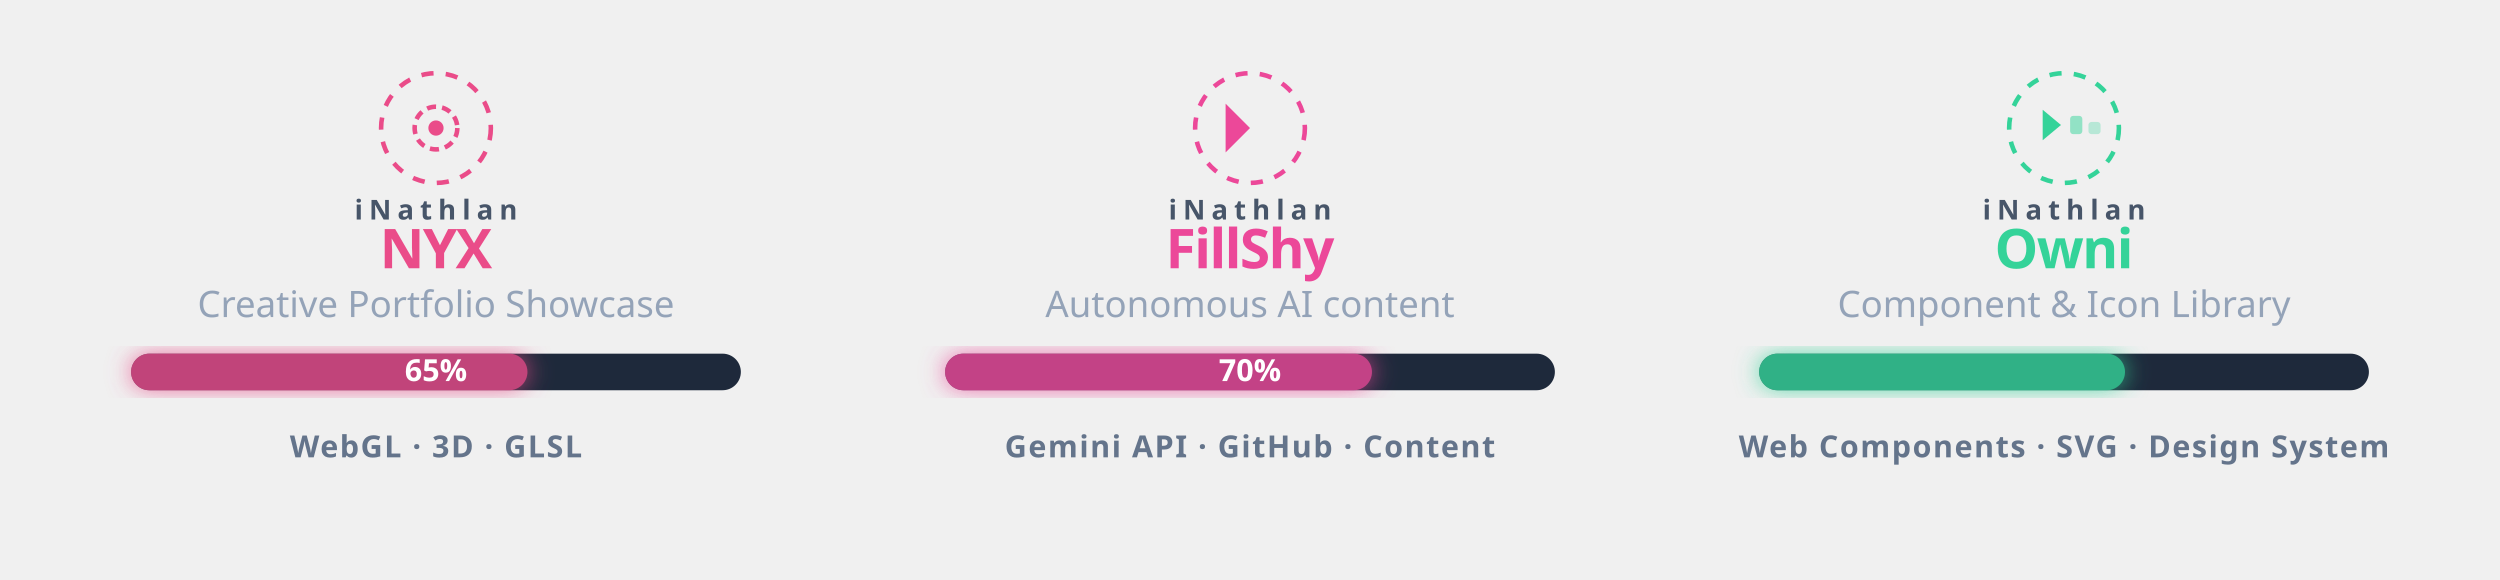
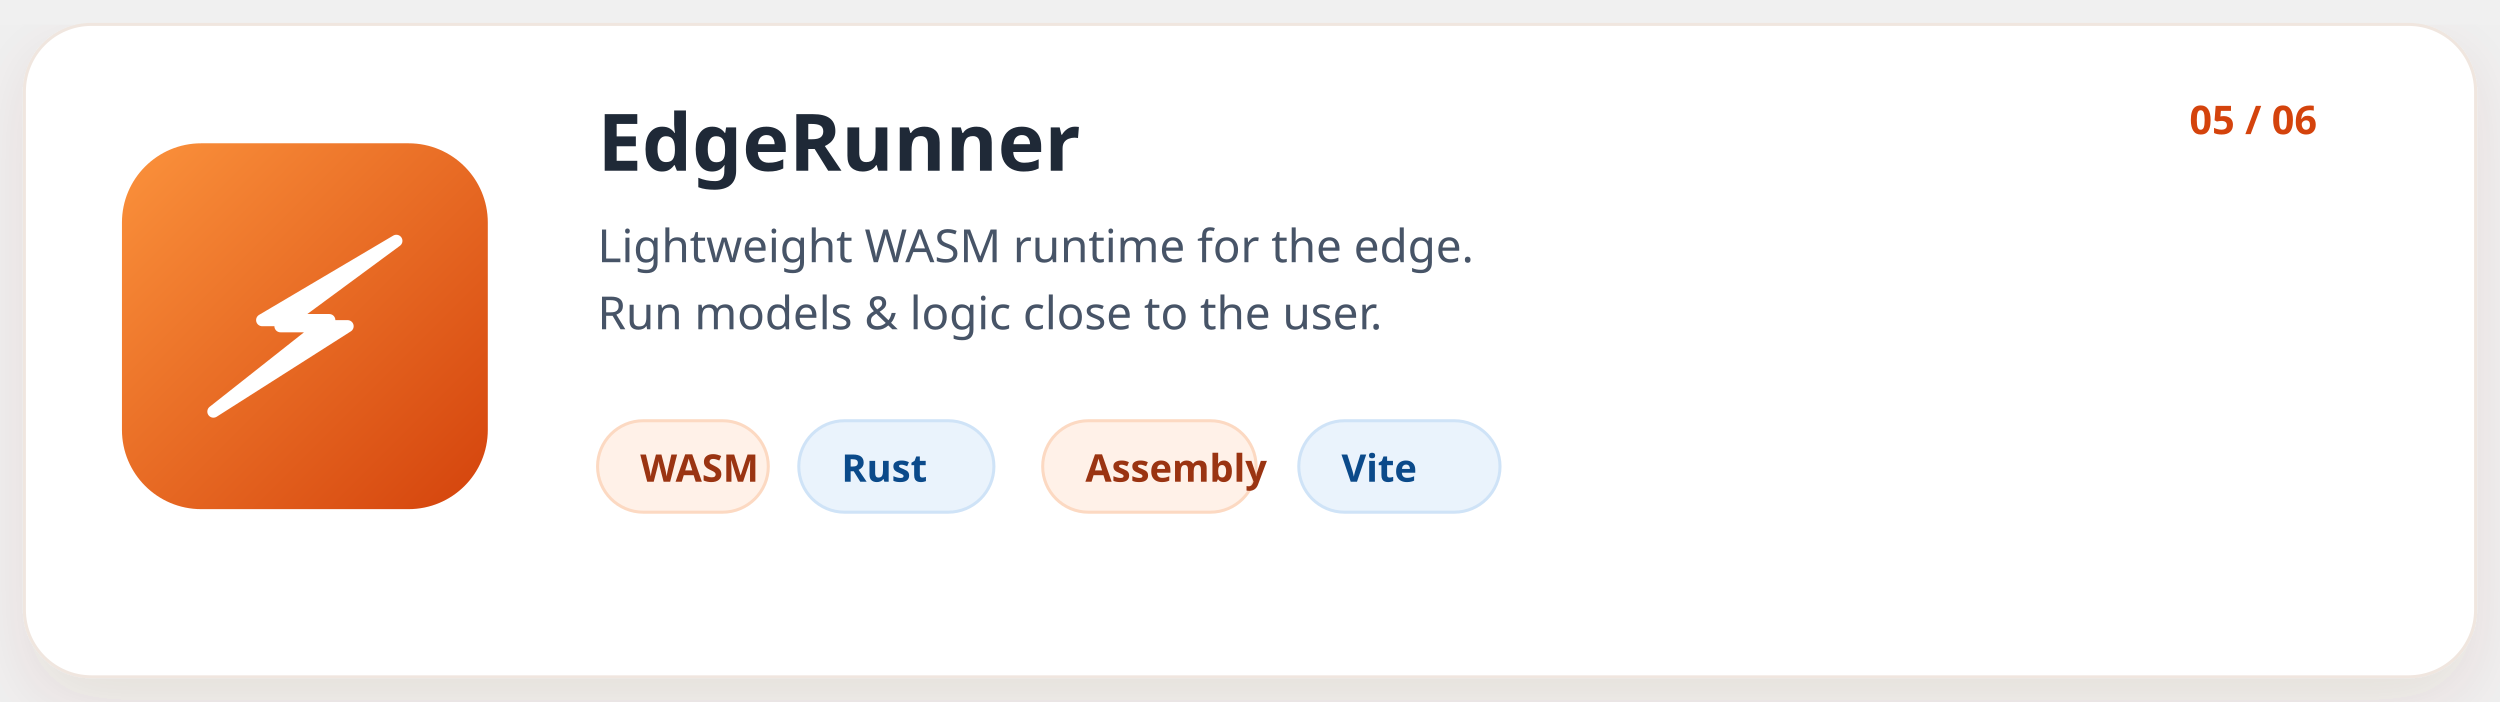
- <svg xmlns="http://www.w3.org/2000/svg" width="820" height="190" viewBox="0 0 820 190">
+ <svg xmlns="http://www.w3.org/2000/svg" width="820" height="230" viewBox="0 0 820 230" role="img" aria-label="Project: EdgeRunner">
  <defs>
-     <filter id="glow" x="-20%" y="-20%" width="140%" height="140%">
-       <feGaussianBlur stdDeviation="4" result="blur" />
-       <feComposite in="SourceGraphic" in2="blur" operator="over" />
+     <linearGradient id="ov5" x1="0" y1="0" x2="1" y2="1">
+       <stop offset="0" stop-color="#fb923c" />
+       <stop offset="1" stop-color="#d4430c" />
+     </linearGradient>
+     <filter id="sh5" x="-10%" y="-10%" width="120%" height="120%">
+       <feDropShadow dx="0" dy="8" stdDeviation="12" flood-color="#7a2a00" flood-opacity="0.10" />
    </filter>
  </defs>
-   <style>
-     text { font-family: 'Segoe UI', system-ui, -apple-system, sans-serif; }
-     .pname { font-size: 18px; font-weight: 800; letter-spacing: -0.5px; }
-     .pdesc { font-size: 12px; fill: #94A3B8; font-weight: 500; }
-     .ptag { font-size: 10px; fill: #64748B; font-weight: 600; letter-spacing: 0.5px; }
-     .pct { font-size: 10px; font-weight: 700; }
-     .porg { font-size: 9px; fill: #475569; font-weight: 700; letter-spacing: 2px; }
-   </style>
-   <rect width="820" height="190" rx="16" fill="transparent" />
-   <rect x="16" y="16" width="255" height="158" rx="14" fill="transparent" />
-   <circle cx="143" cy="42" r="18" fill="transparent" stroke-dasharray="4 4" stroke="#EA4C89" stroke-width="1.5" />
-   <circle cx="143" cy="42" r="7" fill="none" stroke="#EA4C89" stroke-width="1.5" stroke-dasharray="3 2" />
-   <circle cx="143" cy="42" r="2.5" fill="#EA4C89" />
-   <text x="143" y="72" text-anchor="middle" class="porg">iNathlan</text>
-   <text x="143" y="88" text-anchor="middle" class="pname" fill="#EA4C89">NYX</text>
-   <text x="143" y="104" text-anchor="middle" class="pdesc">Creative Portfolio Showcase</text>
-   <rect x="43" y="116" width="200" height="12" rx="6" fill="#1E293B" />
-   <rect x="43" y="116" width="130" height="12" rx="6" fill="#EA4C89" opacity="0.8" filter="url(#glow)" />
-   <text x="143" y="125" text-anchor="middle" class="pct" fill="#fff">65%</text>
-   <text x="143" y="150" text-anchor="middle" class="ptag">WebGL · 3D · GLSL</text>
-   <rect x="283" y="16" width="255" height="158" rx="14" fill="transparent" />
-   <circle cx="410" cy="42" r="18" fill="transparent" stroke-dasharray="4 4" stroke="#ec4899" stroke-width="1.5" />
-   <path d="M402 34v16l8-8z" fill="#ec4899" />
-   <text x="410" y="72" text-anchor="middle" class="porg">iNathlan</text>
-   <text x="410" y="88" text-anchor="middle" class="pname" fill="#ec4899">FillShy</text>
-   <text x="410" y="104" text-anchor="middle" class="pdesc">Autonomous AI content</text>
-   <rect x="310" y="116" width="200" height="12" rx="6" fill="#1E293B" />
-   <rect x="310" y="116" width="140" height="12" rx="6" fill="#ec4899" opacity="0.8" filter="url(#glow)" />
-   <text x="410" y="125" text-anchor="middle" class="pct" fill="#fff">70%</text>
-   <text x="410" y="150" text-anchor="middle" class="ptag">Gemini API · GitHub · Content</text>
-   <rect x="550" y="16" width="255" height="158" rx="14" fill="transparent" />
-   <circle cx="677" cy="42" r="18" fill="transparent" stroke-dasharray="4 4" stroke="#34d399" stroke-width="1.5" />
-   <path d="M670 36v10l6-5z" fill="#34d399" />
-   <rect x="679" y="38" width="4" height="6" rx="1" fill="#34d399" opacity="0.5" />
-   <rect x="685" y="40" width="4" height="4" rx="1" fill="#34d399" opacity="0.3" />
-   <text x="677" y="72" text-anchor="middle" class="porg">iNathlan</text>
-   <text x="677" y="88" text-anchor="middle" class="pname" fill="#34d399">Owni</text>
-   <text x="677" y="104" text-anchor="middle" class="pdesc">Component &amp; Icon Library</text>
-   <rect x="577" y="116" width="200" height="12" rx="6" fill="#1E293B" />
-   <rect x="577" y="116" width="120" height="12" rx="6" fill="#34d399" opacity="0.8" filter="url(#glow)" />
-   <text x="677" y="125" text-anchor="middle" class="pct" fill="transparent">60%</text>
-   <text x="677" y="150" text-anchor="middle" class="ptag">Web Components · SVG · Design System</text>
+   <rect x="8" y="8" width="804" height="214" rx="22" fill="#ffffff" stroke="#f0e6df" filter="url(#sh5)" />
+   <g transform="translate(40 47)">
+     <rect x="0" y="0" width="120" height="120" rx="26" fill="url(#ov5)" />
+     <g transform="translate(60 60)" fill="#ffffff" stroke="#ffffff" stroke-width="4" stroke-linejoin="round">
+       <path d="M30 -28 L-14 -2 L8 -2 L-30 28 L14 0 L-8 0 Z" />
+     </g>
+   </g>
+   <g transform="translate(196 56)">
+     <text x="0" y="0" font-family="'Segoe UI', system-ui, sans-serif" font-size="26" font-weight="800" fill="#1f2937">EdgeRunner</text>
+     <text x="0" y="30" font-family="'Segoe UI', system-ui, sans-serif" font-size="15" fill="#475467">Lightweight WASM runtime for the edge.</text>
+     <text x="0" y="52" font-family="'Segoe UI', system-ui, sans-serif" font-size="15" fill="#475467">Run models &amp; logic close to the user.</text>
+   </g>
+   <g transform="translate(196 138)" font-family="'Segoe UI', system-ui, sans-serif" font-size="12.5" font-weight="600">
+     <rect x="0" y="0" width="56" height="30" rx="15" fill="#fff1e8" stroke="#fcd9c2" />
+     <text x="14" y="20" fill="#9a3412">WASM</text>
+     <rect x="66" y="0" width="64" height="30" rx="15" fill="#eaf3fc" stroke="#cfe3f7" />
+     <text x="80" y="20" fill="#0b4a8a">Rust</text>
+     <rect x="146" y="0" width="70" height="30" rx="15" fill="#fff1e8" stroke="#fcd9c2" />
+     <text x="160" y="20" fill="#9a3412">Assembly</text>
+     <rect x="230" y="0" width="66" height="30" rx="15" fill="#eaf3fc" stroke="#cfe3f7" />
+     <text x="244" y="20" fill="#0b4a8a">Vite</text>
+   </g>
+   <text x="760" y="44" text-anchor="end" font-family="'Segoe UI', system-ui, sans-serif" font-size="13" font-weight="700" fill="#d4430c">05 / 06</text>
</svg>
